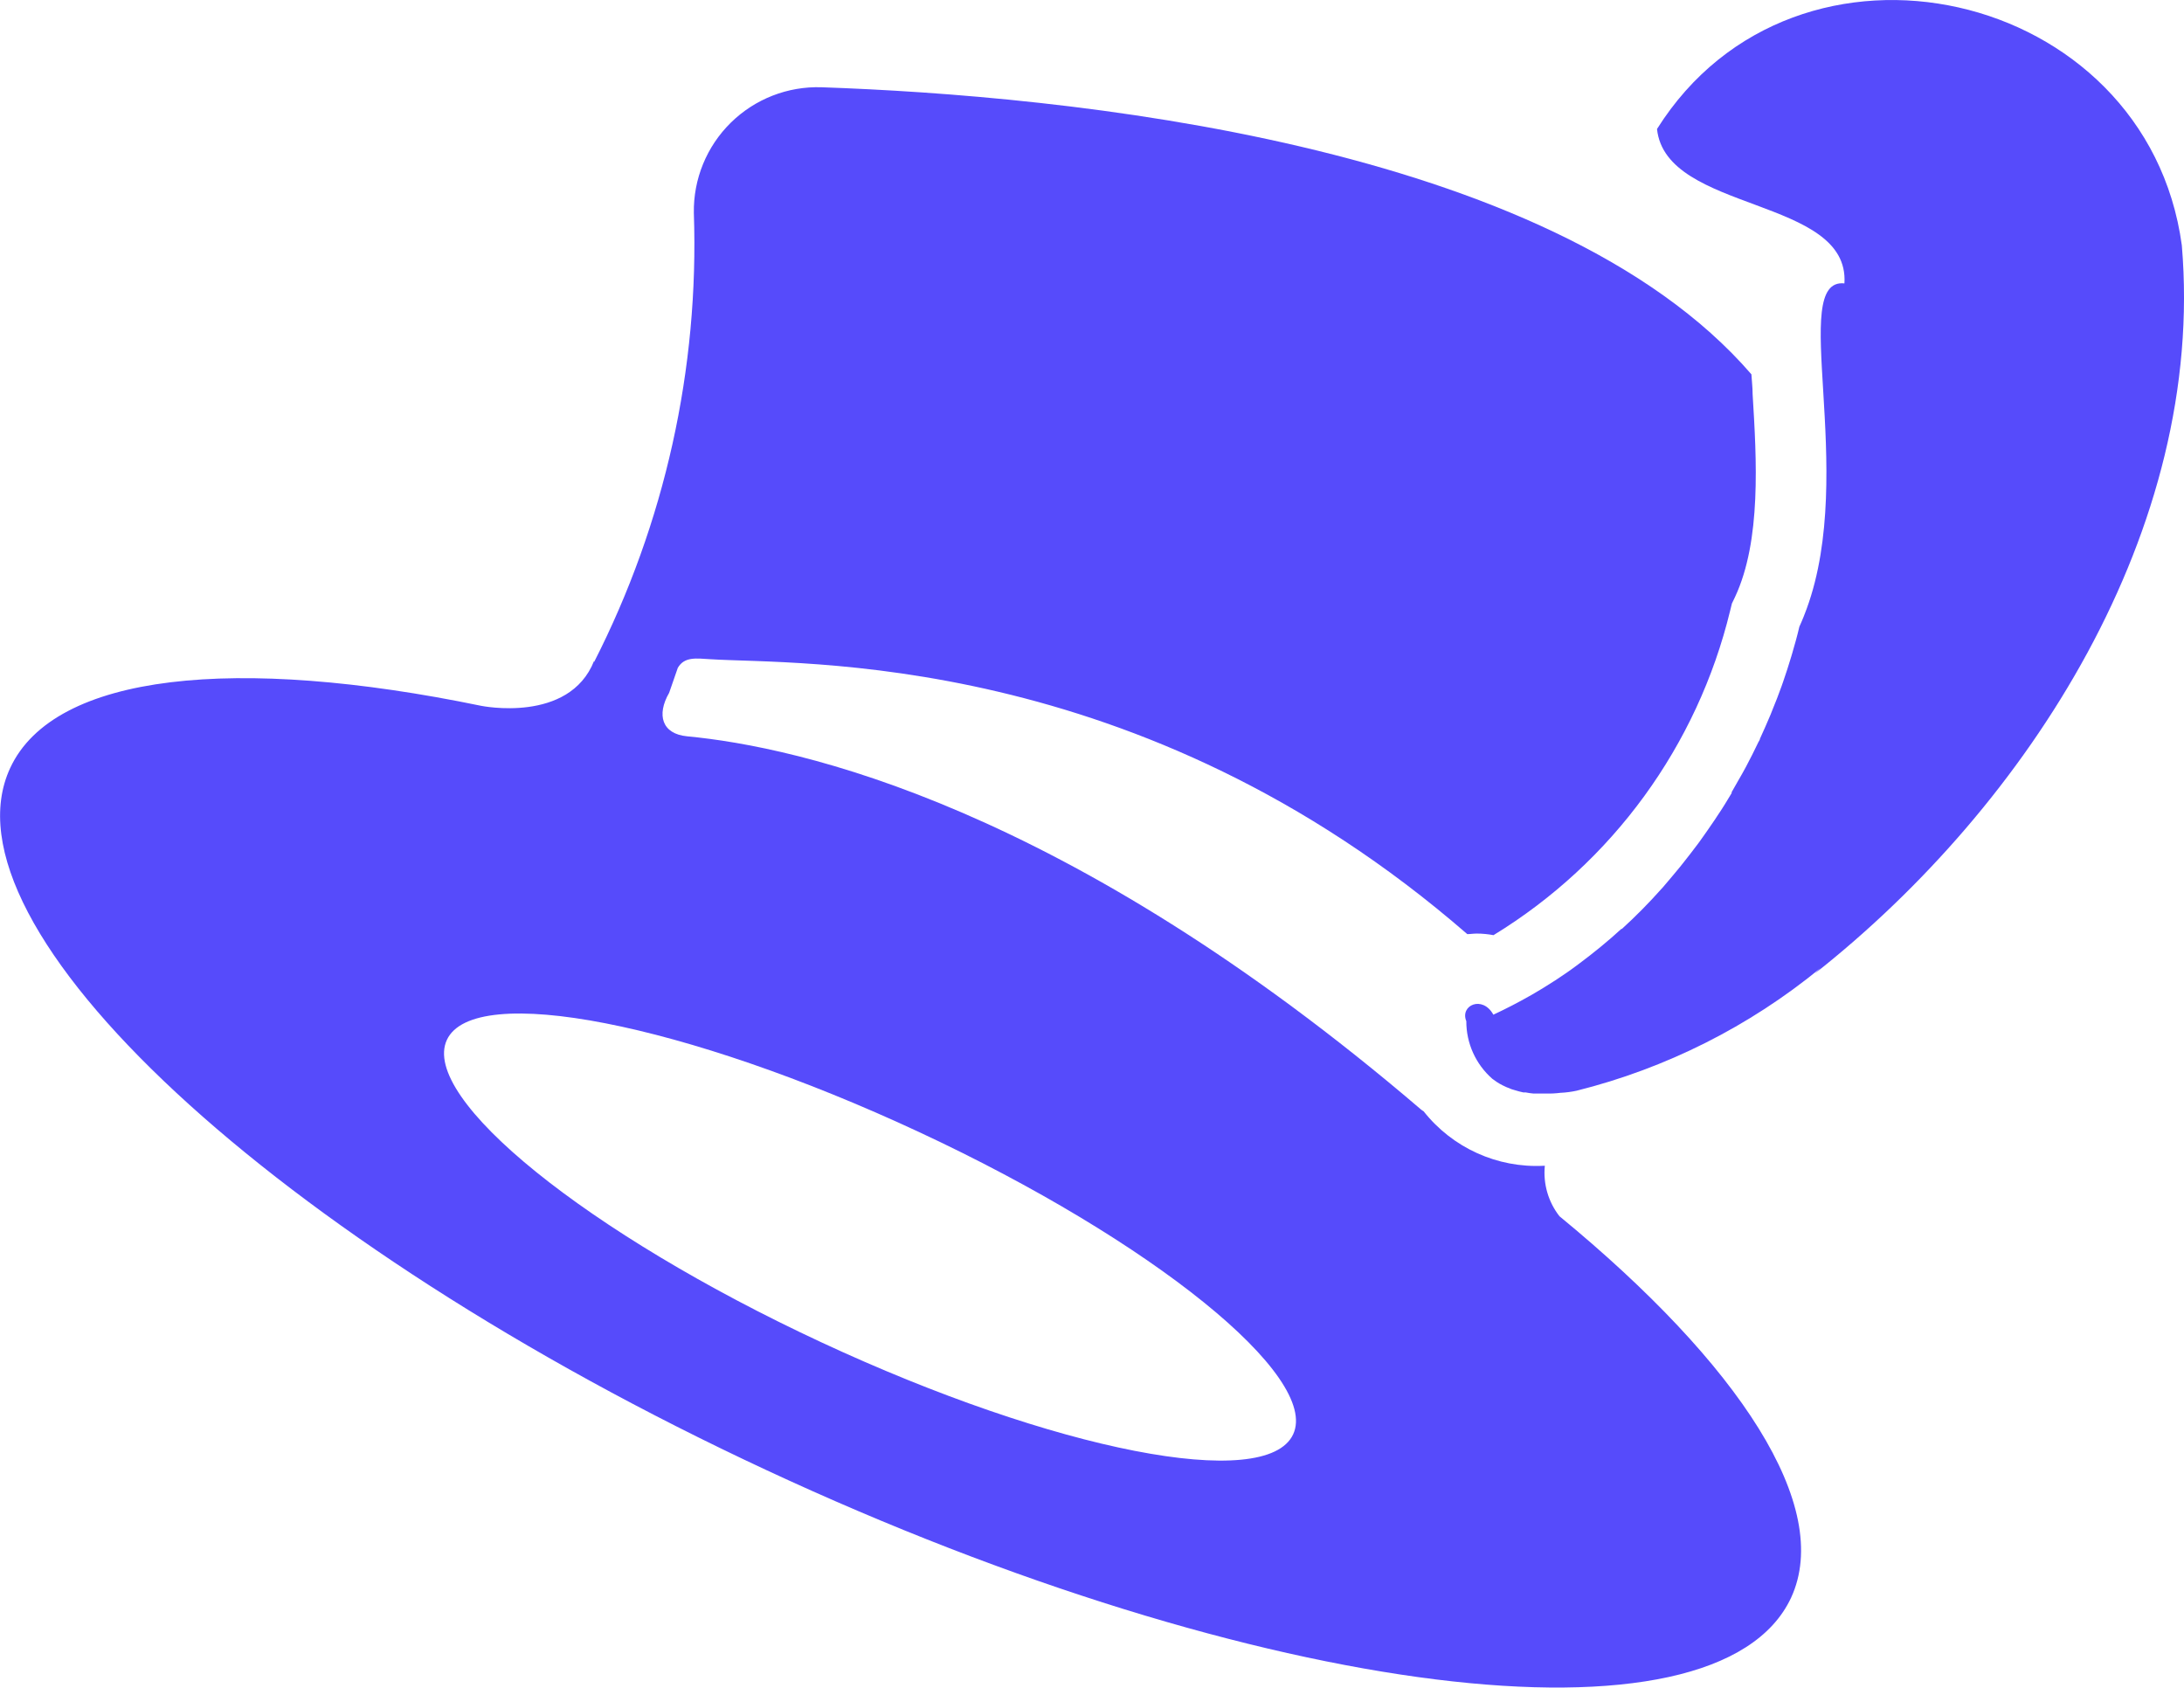
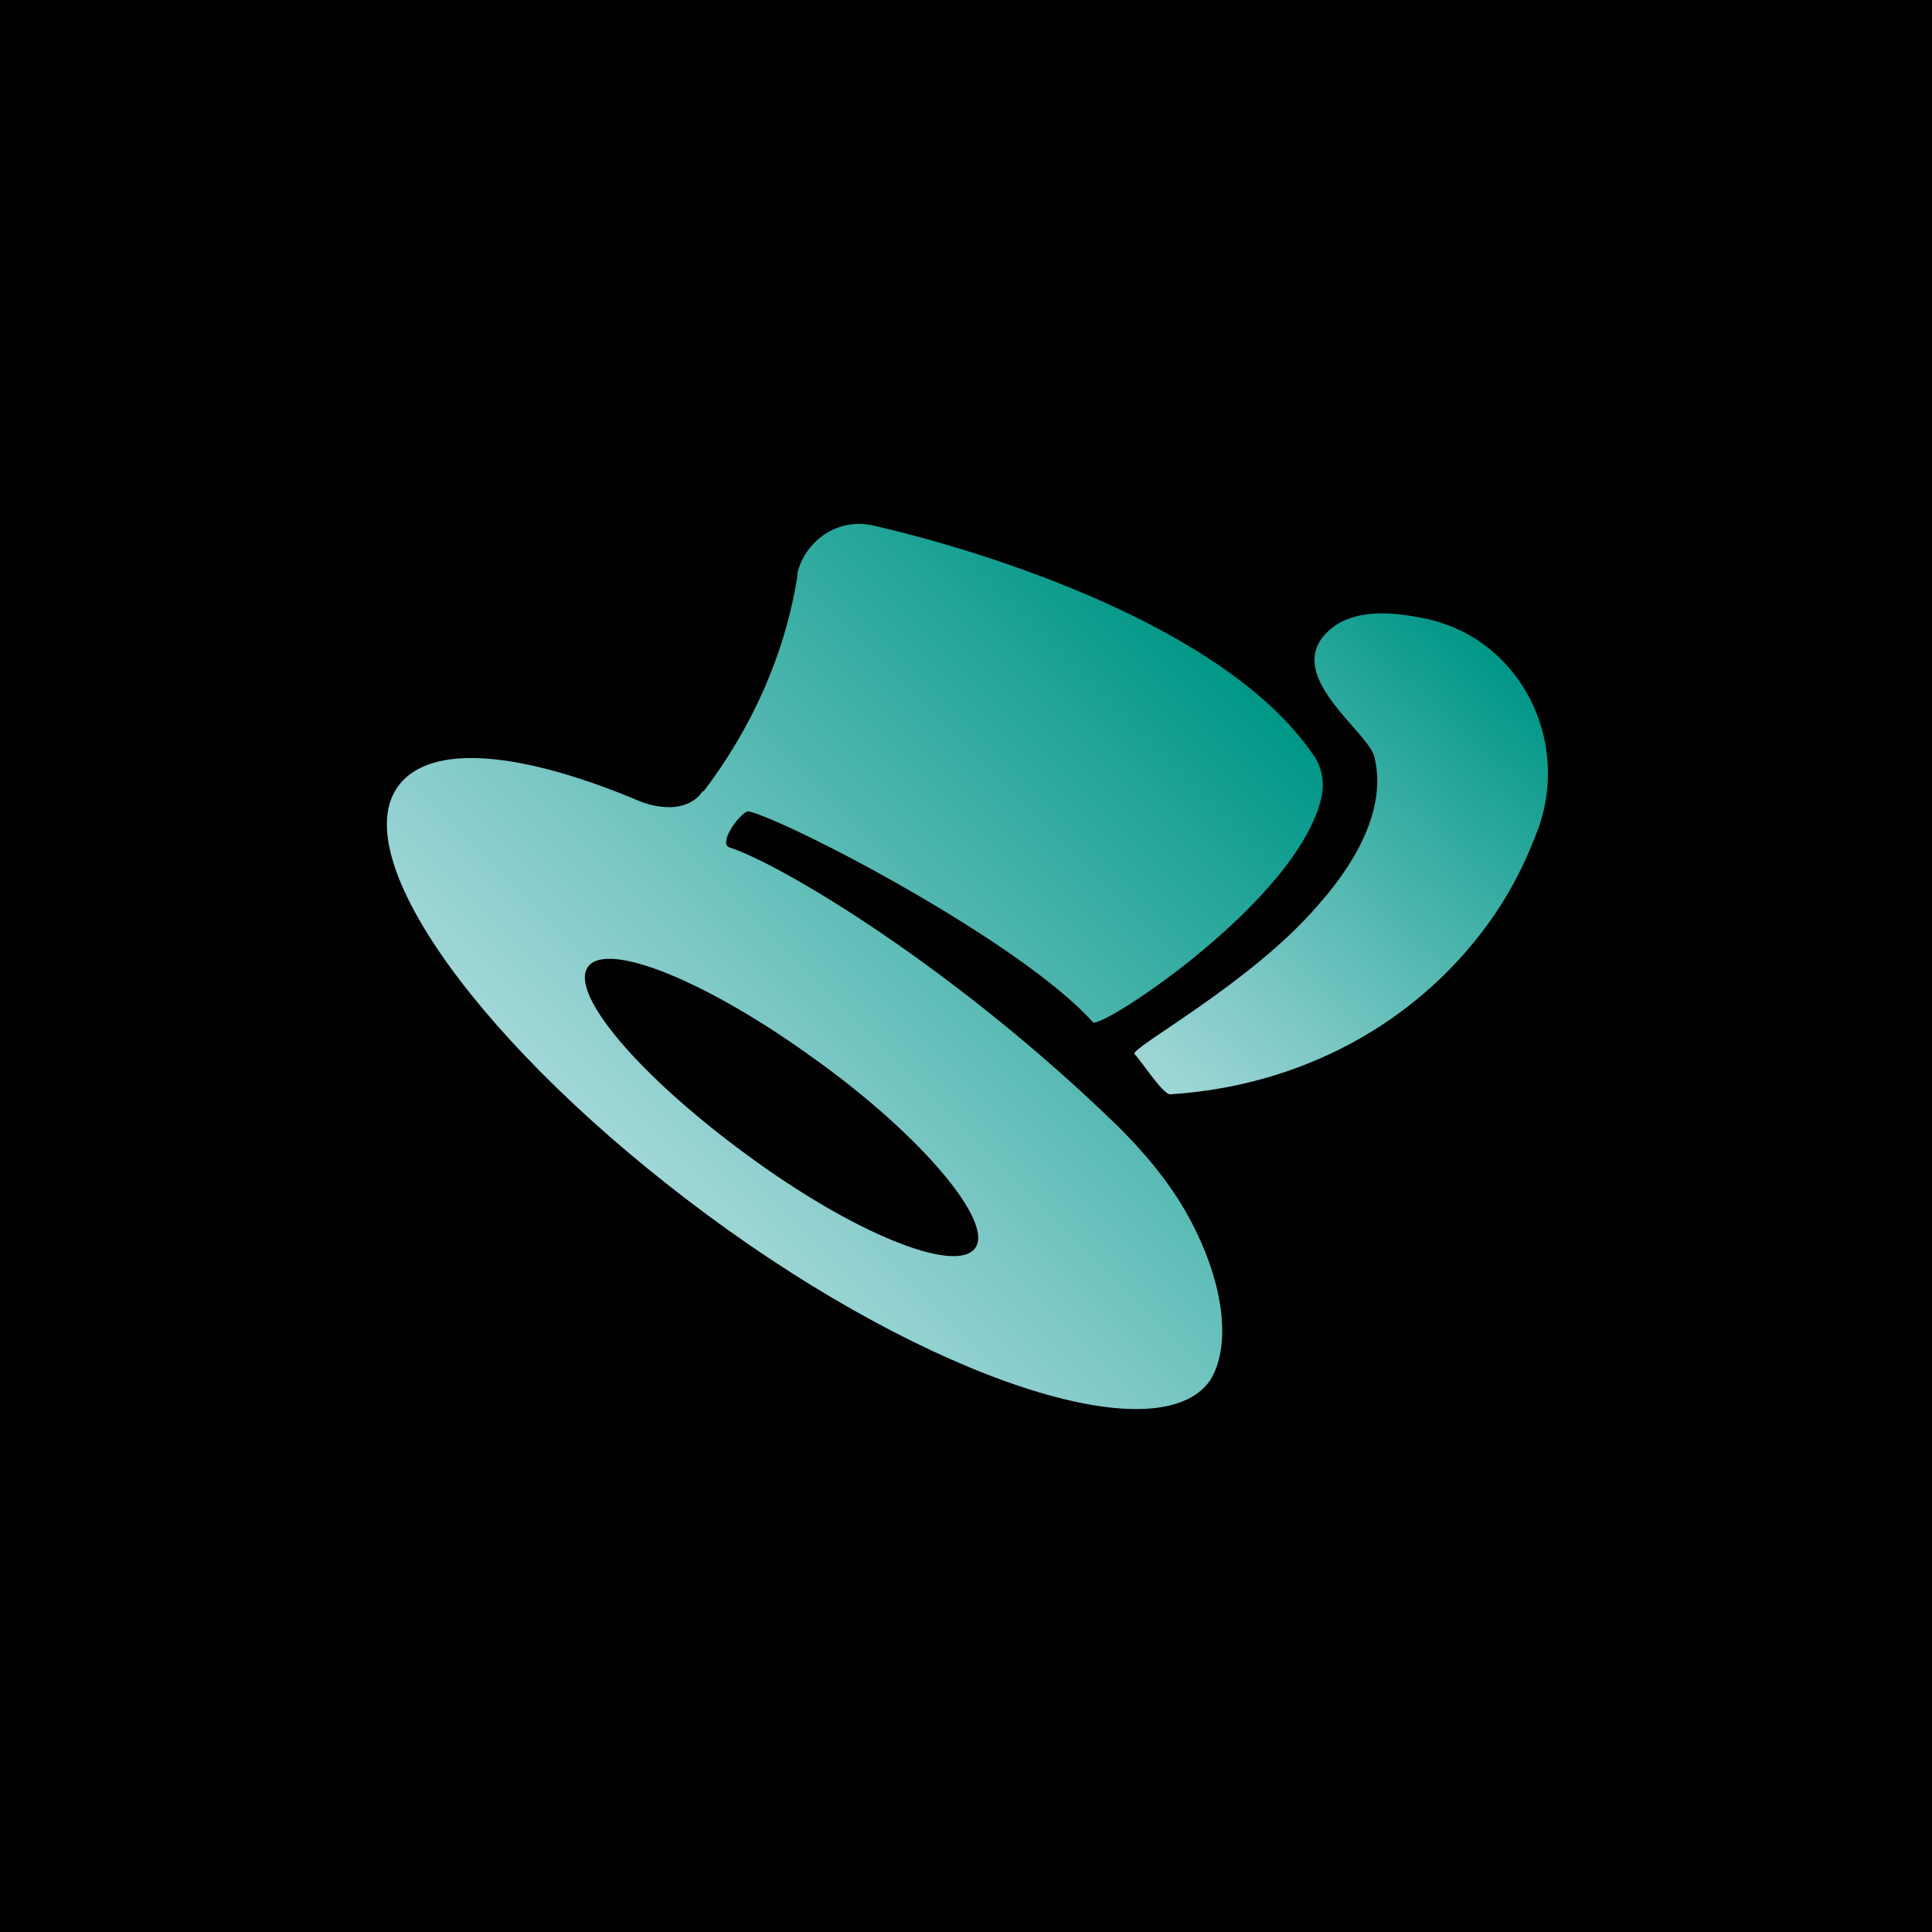
- <svg xmlns="http://www.w3.org/2000/svg" width="63.23" height="48.852" viewBox="0 0 63.23 48.852">
-   <g id="Layer_2" data-name="Layer 2" transform="translate(-0.004 0.001)">
-     <g id="Layer_2-2" data-name="Layer 2" transform="translate(0.004 -0.001)">
-       <path id="Path_270" data-name="Path 270" d="M176.167,7.1C175.152-.366,165-2.675,160.973,3.733c.254,2.429,5.584,1.957,5.426,4.47-1.638-.175.368,5.418-1.092,9.416h0c-.027.076-.057.15-.087.227s-.082.2-.126.295h0c-.063.273-.134.521-.21.781l-.025.085c-.074.248-.153.491-.237.734l-.041.117c-.085.237-.175.472-.273.707-.014.038-.03.079-.046.117-.1.235-.2.467-.308.7,0,.033-.03.066-.046.1q-.169.355-.352.7l-.022.041c-.128.24-.273.475-.4.707a.251.251,0,0,0,0,.027c-.136.229-.273.453-.426.677-.016.025-.03.049-.046.071-.145.216-.292.426-.442.636l-.06.082c-.153.2-.308.409-.469.606l-.057.071c-.164.2-.333.4-.5.595l-.033.035a15.332,15.332,0,0,1-1.146,1.16h-.016c-.194.177-.39.349-.592.513l-.046.038c-.2.164-.4.317-.6.467l-.055.041c-.2.15-.409.292-.62.431l-.044.027q-.322.21-.655.4-.546.311-1.092.565c-.314-.57-.974-.273-.783.188a2.208,2.208,0,0,0,.753,1.668h0l.038.027.093.066a1.543,1.543,0,0,0,.161.093l.109.052.156.063.1.03a2.388,2.388,0,0,0,.24.063h.066q.112.022.229.033h.363a2.836,2.836,0,0,0,.423-.022h.014a2.882,2.882,0,0,0,.448-.06h0a18.033,18.033,0,0,0,7.058-3.548l-.161.156C171.726,23.3,176.863,15.324,176.167,7.1Z" transform="translate(-113 0.001)" fill="#564bfb" />
-       <path id="Path_271" data-name="Path 271" d="M45.152,41.905a2.047,2.047,0,0,1-.423-1.46H44.7a4.164,4.164,0,0,1-3.48-1.577c-.022-.016-.046-.027-.068-.046C30.843,30,23.1,28.316,19.9,28.013c-.734-.068-.892-.62-.524-1.258l.251-.723c.194-.336.546-.273.944-.251,2.519.164,12.4-.306,21.913,7.958.087,0,.177-.016.273-.016a2.617,2.617,0,0,1,.486.046,15.211,15.211,0,0,0,6.853-9.4l.049-.2.09-.188c.767-1.638.625-3.987.51-5.871,0-.2-.025-.388-.035-.576-5.816-6.733-19.986-8.07-26.918-8.31a3.581,3.581,0,0,0-3.7,3.638,26.616,26.616,0,0,1-2.888,13v-.033c-.723,1.826-3.275,1.3-3.275,1.3C6.848,25.666,1.577,26.179.3,28.928c-2.142,4.6,7.664,13.7,21.9,20.33S49.71,57.543,51.858,52.95C53.078,50.314,50.37,46.193,45.152,41.905Zm-7.71,6.315c-.783,1.678-6.9.483-13.668-2.669S12.159,38.483,12.942,36.8s6.9-.486,13.665,2.666S38.225,46.545,37.442,48.22Z" transform="translate(-0.004 -6.698)" fill="#564bfb" />
-     </g>
+ <svg xmlns="http://www.w3.org/2000/svg" version="1.1" id="TESTKUBE_logos" x="0px" y="0px" viewBox="0 0 139.3 139.3" style="enable-background:new 0 0 139.3 139.3;" xml:space="preserve">
+   <style type="text/css">
+ 	.st0{fill:#010101;}
+ 	.st1{fill:url(#SVGID_1_);}
+ 	.st2{fill:url(#SVGID_2_);}
+ </style>
+   <rect y="0" class="st0" width="139.3" height="139.3" />
+   <g id="Feathered_Hat_Image_10_">
+     <linearGradient id="SVGID_1_" gradientUnits="userSpaceOnUse" x1="-150.031" y1="221.201" x2="-128.088" y2="255.634" gradientTransform="matrix(0.9808 0.1951 0.186 -0.9354 187.3739 312.6721)">
+       <stop offset="0" style="stop-color:#A1D7D8" />
+       <stop offset="0.24" style="stop-color:#7FC9C7" />
+       <stop offset="0.767" style="stop-color:#28A79B" />
+       <stop offset="1" style="stop-color:#009787" />
+     </linearGradient>
+     <path class="st1" d="M111,59.5c2.1-6.3-1.4-13.2-7.8-14.8c-2.6-0.6-6-1-7.8,1.2c-2.5,3.1,3.3,6.9,3.7,8.7c0.4,1.6,0.7,5.3-4.1,10.7   C90.2,70.9,81.4,75.6,81.8,76c0.5,0.5,2.1,3,2.6,2.9c9.3-0.6,17.6-5,22.9-12.3C108.9,64.4,110.1,62,111,59.5z" />
+     <linearGradient id="SVGID_2_" gradientUnits="userSpaceOnUse" x1="-179.946" y1="401.315" x2="-148.877" y2="447.811" gradientTransform="matrix(0.9808 0.1951 0.1951 -0.9808 146.9548 515.8954)">
+       <stop offset="0" style="stop-color:#A1D7D8" />
+       <stop offset="0.24" style="stop-color:#7FC9C7" />
+       <stop offset="0.767" style="stop-color:#28A79B" />
+       <stop offset="1" style="stop-color:#009787" />
+     </linearGradient>
+     <path class="st2" d="M85.4,87.2c-1.3-2.2-2.9-4.1-4.7-5.9c-11.9-11.6-24.4-19-28.1-20.2c-0.9-0.3,0.9-2.7,1.4-2.6   c3.1,0.8,19.6,9.4,24.8,15.2c0.5,0.6,14.9-8.8,16.5-16.3c0.2-1.1,0-2.2-0.7-3.1c-6.3-9.1-23.3-14.5-31.6-16.4   c-2.5-0.6-4.9,1-5.5,3.4c0,0.1,0,0.1,0,0.2c-0.9,5.7-3.3,11-6.8,15.6l0-0.1c-1.4,2.1-4.5,0.8-4.5,0.8c-8.5-3.6-15.2-4.3-17.5-1.1   c-3.8,5.2,6.2,19,22.3,30.9s32.4,17.2,36.2,12C88.8,97.2,88.4,92.4,85.4,87.2z M70.3,90c-1.4,1.9-8.8-1.1-16.4-6.7   C46.1,77.6,41,71.6,42.4,69.7c1.4-1.9,8.7,1.1,16.4,6.7C66.6,82,71.7,88.2,70.3,90L70.3,90z" />
  </g>
</svg>
